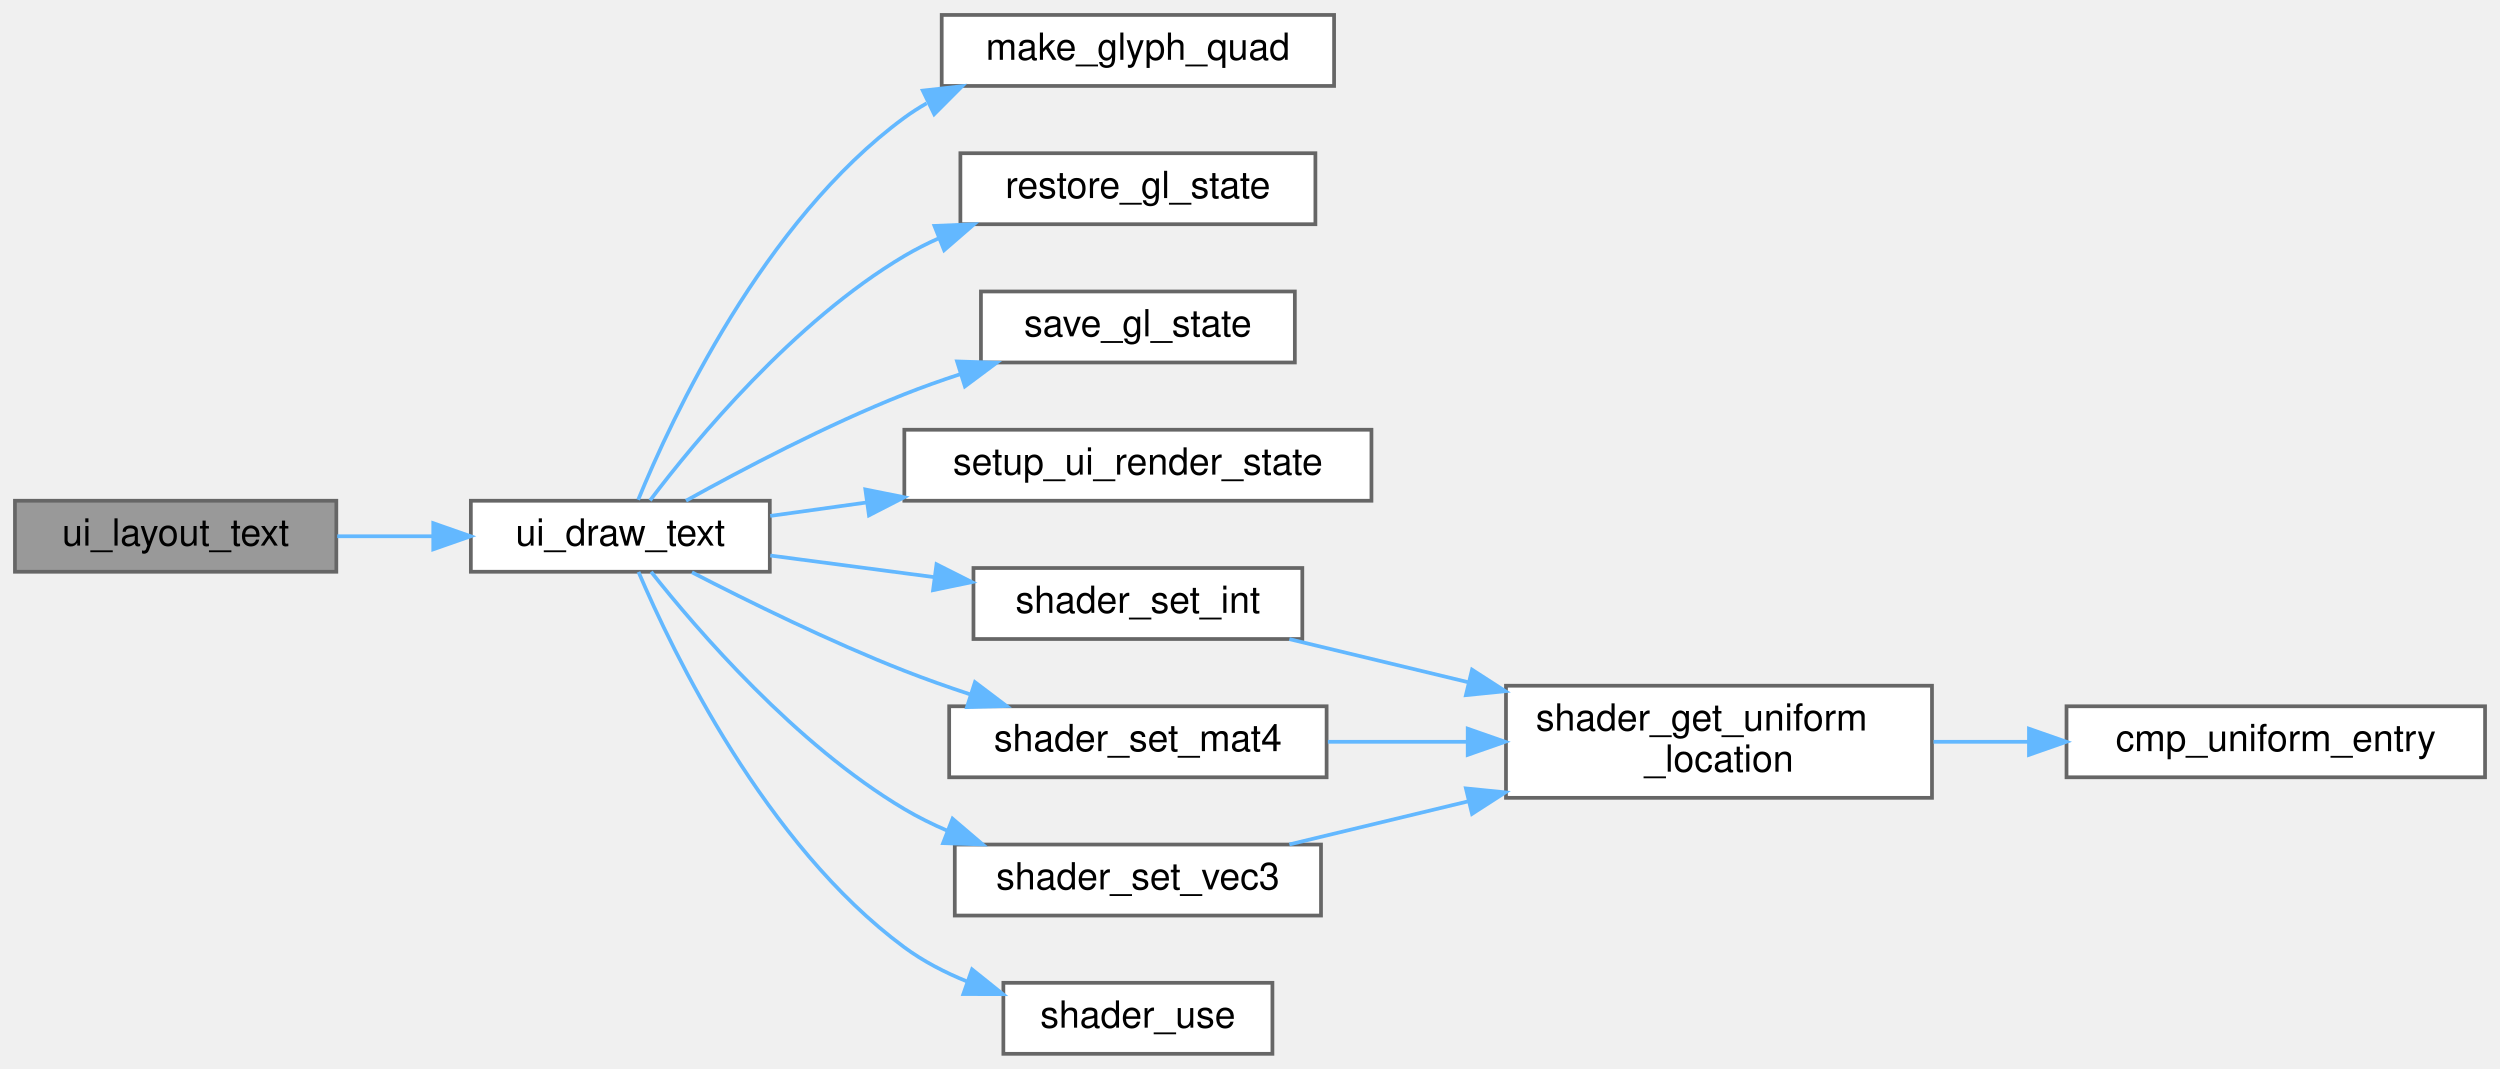
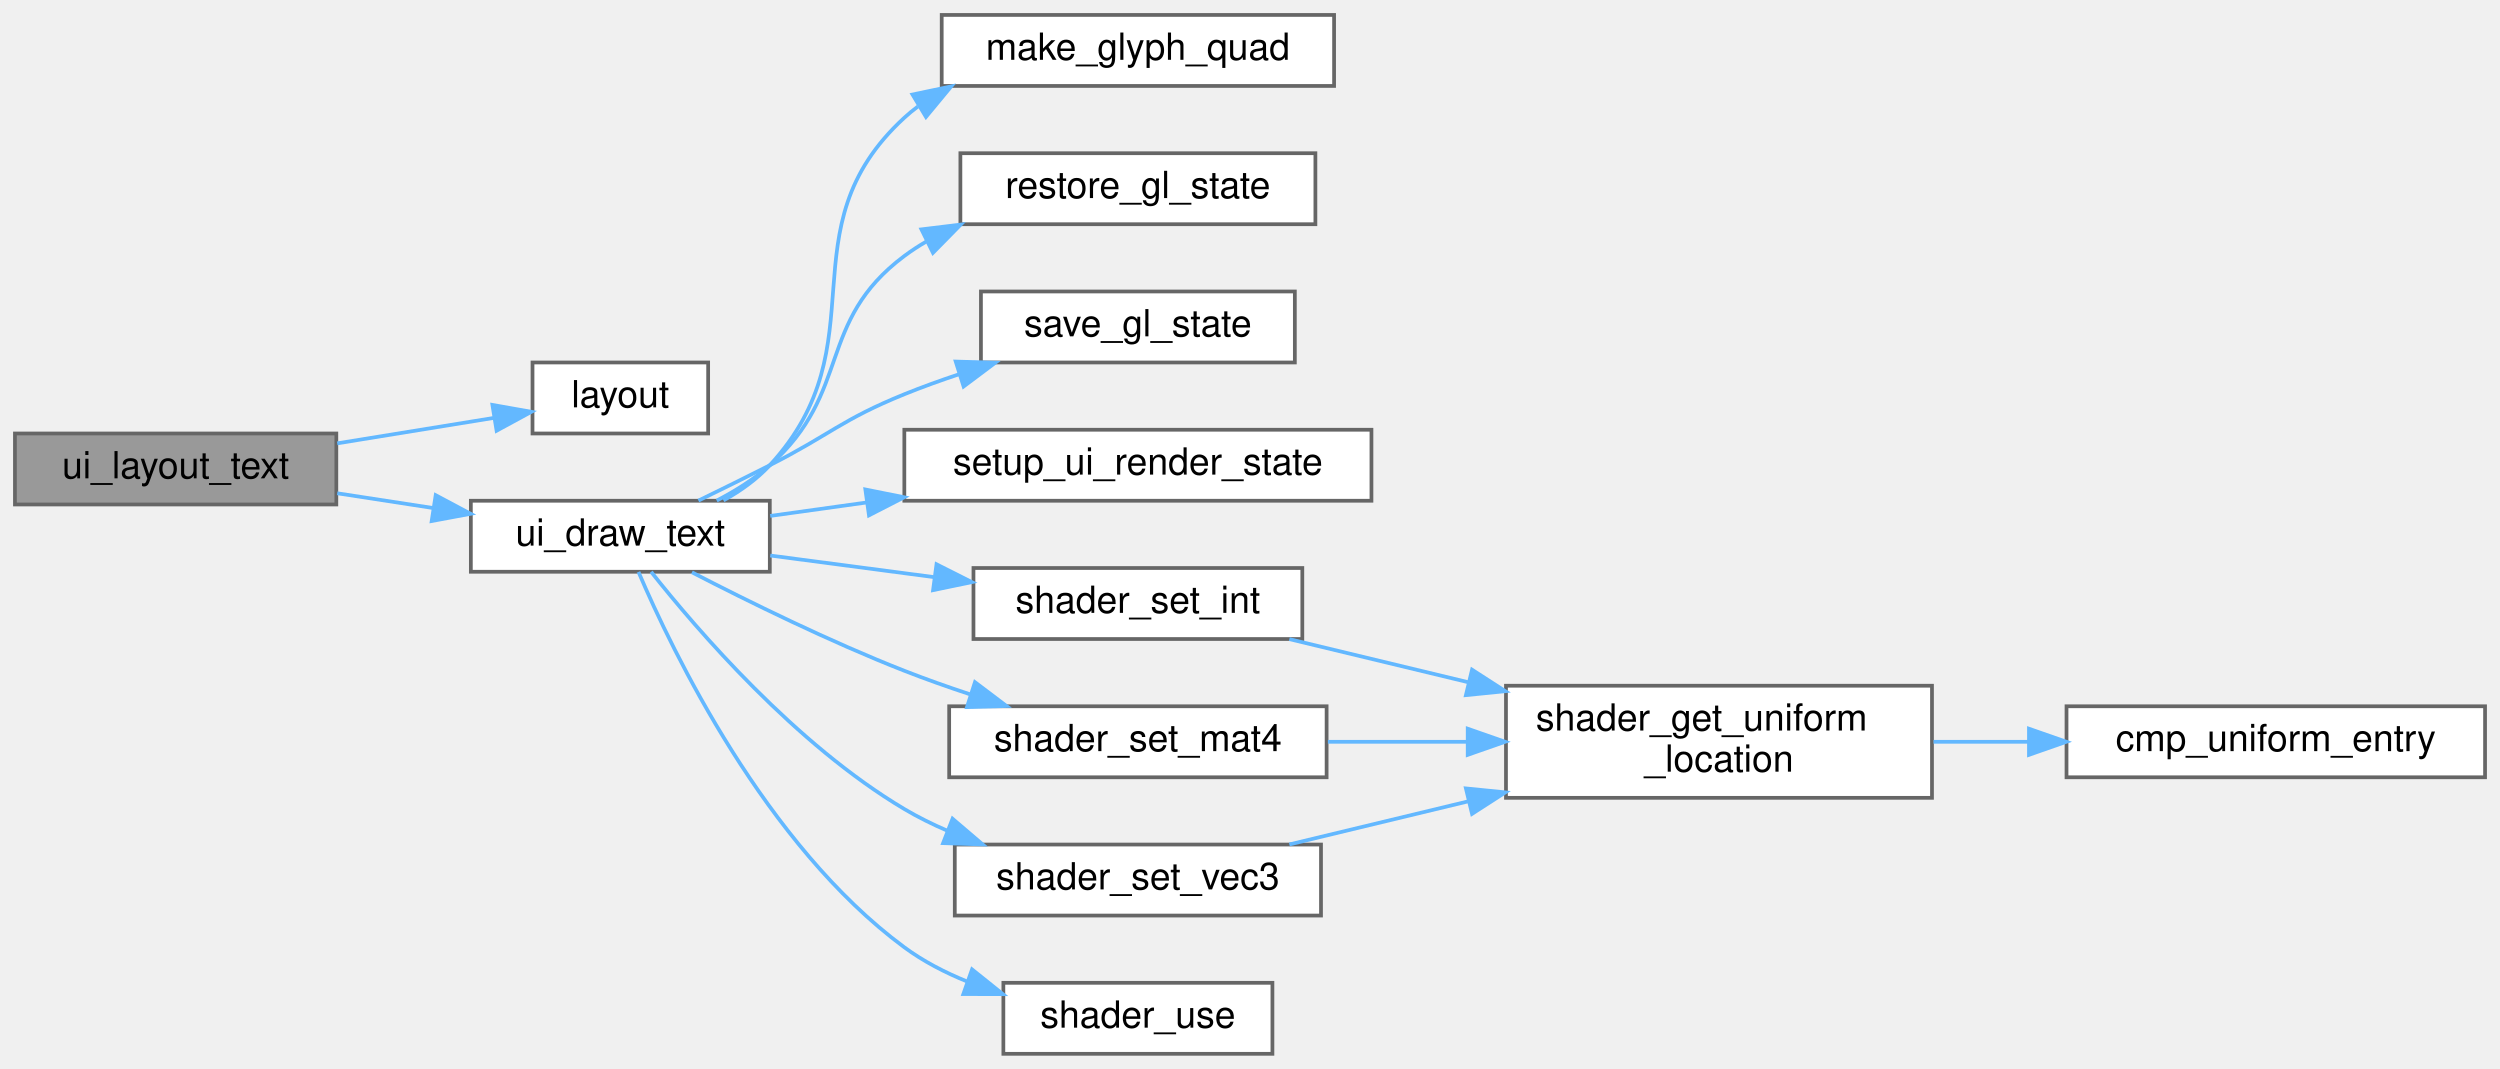
<svg xmlns="http://www.w3.org/2000/svg" xmlns:xlink="http://www.w3.org/1999/xlink" width="669pt" height="286pt" viewBox="0.00 0.00 669.00 286.00">
  <g id="graph0" class="graph" transform="scale(1 1) rotate(0) translate(4 282)">
    <g id="Node000001" class="node">
      <g id="a_Node000001">
        <a xlink:title="Draws text and advances the layout cursor.">
-           <polygon fill="#999999" stroke="#666666" points="86,-148 0,-148 0,-129 86,-129 86,-148" />
-           <text text-anchor="middle" x="43" y="-136" font-family="Helvetica,sans-Serif" font-size="10.00">ui_layout_text</text>
+           <polygon fill="#999999" stroke="#666666" points="86,-166 0,-166 0,-147 86,-147 86,-166" />
+           <text text-anchor="middle" x="43" y="-154" font-family="Helvetica,sans-Serif" font-size="10.00">ui_layout_text</text>
        </a>
      </g>
    </g>
    <g id="Node000002" class="node">
      <g id="a_Node000002">
+         <a xlink:href="background_8frag.html#a06e3867b2ef1f1715391bd55fd702dd5" target="_top" xlink:title=" ">
+           <polygon fill="white" stroke="#666666" points="185.5,-185 138.5,-185 138.5,-166 185.5,-166 185.5,-185" />
+           <text text-anchor="middle" x="162" y="-173" font-family="Helvetica,sans-Serif" font-size="10.00">layout</text>
+         </a>
+       </g>
+     </g>
+     <g id="edge1_Node000001_Node000002" class="edge">
+       <g id="a_edge1_Node000001_Node000002">
+         <a xlink:title=" ">
+           <path fill="none" stroke="#63b8ff" d="M86.24,-163.36C100.08,-165.61 115.24,-168.07 128.27,-170.19" />
+           <polygon fill="#63b8ff" stroke="#63b8ff" points="127.77,-173.65 138.2,-171.8 128.89,-166.74 127.77,-173.65" />
+         </a>
+       </g>
+     </g>
+     <g id="Node000003" class="node">
+       <g id="a_Node000003">
        <a xlink:href="ui_8c.html#aa12b42bbbbca85f3404c48a9534aa7ac" target="_top" xlink:title="Draws a single text string at a specific coordinate.">
          <polygon fill="white" stroke="#666666" points="202,-148 122,-148 122,-129 202,-129 202,-148" />
          <text text-anchor="middle" x="162" y="-136" font-family="Helvetica,sans-Serif" font-size="10.00">ui_draw_text</text>
        </a>
      </g>
    </g>
-     <g id="edge1_Node000001_Node000002" class="edge">
-       <g id="a_edge1_Node000001_Node000002">
-         <a xlink:title=" ">
-           <path fill="none" stroke="#63b8ff" d="M86.24,-138.5C94.52,-138.5 103.28,-138.5 111.77,-138.5" />
-           <polygon fill="#63b8ff" stroke="#63b8ff" points="111.94,-142 121.94,-138.5 111.94,-135 111.94,-142" />
-         </a>
-       </g>
-     </g>
-     <g id="Node000003" class="node">
-       <g id="a_Node000003">
+     <g id="edge2_Node000001_Node000003" class="edge">
+       <g id="a_edge2_Node000001_Node000003">
+         <a xlink:title=" ">
+           <path fill="none" stroke="#63b8ff" d="M86.24,-150C94.61,-148.71 103.47,-147.35 112.05,-146.03" />
+           <polygon fill="#63b8ff" stroke="#63b8ff" points="112.59,-149.49 121.94,-144.51 111.52,-142.57 112.59,-149.49" />
+         </a>
+       </g>
+     </g>
+     <g id="Node000004" class="node">
+       <g id="a_Node000004">
        <a xlink:href="ui_8c.html#a8d8220e7d7899791fe745aec49f72e6d" target="_top" xlink:title=" ">
          <polygon fill="white" stroke="#666666" points="353,-278 248,-278 248,-259 353,-259 353,-278" />
          <text text-anchor="middle" x="300.5" y="-266" font-family="Helvetica,sans-Serif" font-size="10.00">make_glyph_quad</text>
        </a>
      </g>
    </g>
-     <g id="edge2_Node000002_Node000003" class="edge">
-       <g id="a_edge2_Node000002_Node000003">
-         <a xlink:title=" ">
-           <path fill="none" stroke="#63b8ff" d="M166.78,-148.26C175.71,-170.03 200.26,-222.82 238,-250.5 239.9,-251.89 241.9,-253.17 243.97,-254.36" />
-           <polygon fill="#63b8ff" stroke="#63b8ff" points="242.94,-257.75 253.47,-258.94 245.99,-251.44 242.94,-257.75" />
-         </a>
-       </g>
-     </g>
-     <g id="Node000004" class="node">
-       <g id="a_Node000004">
+     <g id="edge3_Node000003_Node000004" class="edge">
+       <g id="a_edge3_Node000003_Node000004">
+         <a xlink:title=" ">
+           <path fill="none" stroke="#63b8ff" d="M189.6,-148.09C194.16,-150.62 198.53,-153.73 202,-157.5 232,-190.13 205.36,-220.51 238,-250.5 239.15,-251.56 240.36,-252.55 241.62,-253.49" />
+           <polygon fill="#63b8ff" stroke="#63b8ff" points="240.18,-256.71 250.55,-258.88 243.79,-250.71 240.18,-256.71" />
+         </a>
+       </g>
+     </g>
+     <g id="Node000005" class="node">
+       <g id="a_Node000005">
        <a xlink:href="ui_8c.html#a3c924c9b9fc2b783756213d65e6d28d8" target="_top" xlink:title=" ">
          <polygon fill="white" stroke="#666666" points="348,-241 253,-241 253,-222 348,-222 348,-241" />
          <text text-anchor="middle" x="300.5" y="-229" font-family="Helvetica,sans-Serif" font-size="10.00">restore_gl_state</text>
        </a>
      </g>
    </g>
-     <g id="edge3_Node000002_Node000004" class="edge">
-       <g id="a_edge3_Node000002_Node000004">
-         <a xlink:title=" ">
-           <path fill="none" stroke="#63b8ff" d="M169.95,-148.08C182.01,-164.02 208.38,-195.94 238,-213.5 240.96,-215.25 244.1,-216.85 247.34,-218.29" />
-           <polygon fill="#63b8ff" stroke="#63b8ff" points="246.06,-221.55 256.65,-221.99 248.65,-215.05 246.06,-221.55" />
-         </a>
-       </g>
-     </g>
-     <g id="Node000005" class="node">
-       <g id="a_Node000005">
+     <g id="edge4_Node000003_Node000005" class="edge">
+       <g id="a_edge4_Node000003_Node000005">
+         <a xlink:title=" ">
+           <path fill="none" stroke="#63b8ff" d="M187.79,-148.04C192.82,-150.65 197.83,-153.8 202,-157.5 224.12,-177.15 214.3,-195.78 238,-213.5 239.85,-214.88 241.8,-216.16 243.82,-217.33" />
+           <polygon fill="#63b8ff" stroke="#63b8ff" points="242.57,-220.62 253.09,-221.9 245.66,-214.34 242.57,-220.62" />
+         </a>
+       </g>
+     </g>
+     <g id="Node000006" class="node">
+       <g id="a_Node000006">
        <a xlink:href="ui_8c.html#a1a81b4728d6451c5090b8190bdfd3b80" target="_top" xlink:title=" ">
          <polygon fill="white" stroke="#666666" points="342.5,-204 258.5,-204 258.5,-185 342.5,-185 342.5,-204" />
          <text text-anchor="middle" x="300.5" y="-192" font-family="Helvetica,sans-Serif" font-size="10.00">save_gl_state</text>
        </a>
      </g>
    </g>
-     <g id="edge4_Node000002_Node000005" class="edge">
-       <g id="a_edge4_Node000002_Node000005">
-         <a xlink:title=" ">
-           <path fill="none" stroke="#63b8ff" d="M179.57,-148.01C194.5,-156.31 217.23,-168.28 238,-176.5 242.79,-178.4 247.86,-180.2 252.95,-181.87" />
-           <polygon fill="#63b8ff" stroke="#63b8ff" points="252.11,-185.28 262.7,-184.93 254.21,-178.6 252.11,-185.28" />
-         </a>
-       </g>
-     </g>
-     <g id="Node000006" class="node">
-       <g id="a_Node000006">
+     <g id="edge5_Node000003_Node000006" class="edge">
+       <g id="a_edge5_Node000003_Node000006">
+         <a xlink:title=" ">
+           <path fill="none" stroke="#63b8ff" d="M182.9,-148.04C189.05,-151.03 195.82,-154.37 202,-157.5 218.13,-165.69 221.23,-169.7 238,-176.5 242.71,-178.41 247.7,-180.21 252.72,-181.88" />
+           <polygon fill="#63b8ff" stroke="#63b8ff" points="251.75,-185.25 262.34,-184.93 253.86,-178.57 251.75,-185.25" />
+         </a>
+       </g>
+     </g>
+     <g id="Node000007" class="node">
+       <g id="a_Node000007">
        <a xlink:href="ui_8c.html#a05f2c5e6678bcb2f958195dcab774062" target="_top" xlink:title=" ">
          <polygon fill="white" stroke="#666666" points="363,-167 238,-167 238,-148 363,-148 363,-167" />
          <text text-anchor="middle" x="300.5" y="-155" font-family="Helvetica,sans-Serif" font-size="10.00">setup_ui_render_state</text>
        </a>
      </g>
    </g>
-     <g id="edge5_Node000002_Node000006" class="edge">
-       <g id="a_edge5_Node000002_Node000006">
+     <g id="edge6_Node000003_Node000007" class="edge">
+       <g id="a_edge6_Node000003_Node000007">
        <a xlink:title=" ">
          <path fill="none" stroke="#63b8ff" d="M202.12,-143.94C210.24,-145.08 219.05,-146.3 227.93,-147.54" />
          <polygon fill="#63b8ff" stroke="#63b8ff" points="227.57,-151.02 237.96,-148.93 228.54,-144.09 227.57,-151.02" />
        </a>
      </g>
    </g>
-     <g id="Node000007" class="node">
-       <g id="a_Node000007">
+     <g id="Node000008" class="node">
+       <g id="a_Node000008">
        <a xlink:href="shader_8c.html#a461b117efc5c86ee8eabf8f80789ec32" target="_top" xlink:title=" ">
          <polygon fill="white" stroke="#666666" points="344.5,-130 256.5,-130 256.5,-111 344.5,-111 344.5,-130" />
          <text text-anchor="middle" x="300.5" y="-118" font-family="Helvetica,sans-Serif" font-size="10.00">shader_set_int</text>
        </a>
      </g>
    </g>
-     <g id="edge6_Node000002_Node000007" class="edge">
-       <g id="a_edge6_Node000002_Node000007">
+     <g id="edge7_Node000003_Node000008" class="edge">
+       <g id="a_edge7_Node000003_Node000008">
        <a xlink:title=" ">
          <path fill="none" stroke="#63b8ff" d="M202.12,-133.34C215.81,-131.54 231.44,-129.48 246.1,-127.54" />
          <polygon fill="#63b8ff" stroke="#63b8ff" points="246.61,-131 256.07,-126.23 245.69,-124.07 246.61,-131" />
        </a>
      </g>
    </g>
-     <g id="Node000010" class="node">
-       <g id="a_Node000010">
+     <g id="Node000011" class="node">
+       <g id="a_Node000011">
        <a xlink:href="shader_8c.html#a8067eb11f7d8c682b855b9f019e20f69" target="_top" xlink:title=" ">
          <polygon fill="white" stroke="#666666" points="351,-93 250,-93 250,-74 351,-74 351,-93" />
          <text text-anchor="middle" x="300.5" y="-81" font-family="Helvetica,sans-Serif" font-size="10.00">shader_set_mat4</text>
        </a>
      </g>
    </g>
-     <g id="edge9_Node000002_Node000010" class="edge">
-       <g id="a_edge9_Node000002_Node000010">
+     <g id="edge10_Node000003_Node000011" class="edge">
+       <g id="a_edge10_Node000003_Node000011">
        <a xlink:title=" ">
          <path fill="none" stroke="#63b8ff" d="M181.16,-128.85C196.14,-121.11 218.1,-110.3 238,-102.5 243.6,-100.31 249.56,-98.19 255.49,-96.23" />
          <polygon fill="#63b8ff" stroke="#63b8ff" points="256.9,-99.45 265.35,-93.07 254.76,-92.78 256.9,-99.45" />
        </a>
      </g>
    </g>
-     <g id="Node000011" class="node">
-       <g id="a_Node000011">
+     <g id="Node000012" class="node">
+       <g id="a_Node000012">
        <a xlink:href="shader_8c.html#a7034c467af5884ca4950b6957eb84ff2" target="_top" xlink:title=" ">
          <polygon fill="white" stroke="#666666" points="349.5,-56 251.5,-56 251.5,-37 349.5,-37 349.5,-56" />
          <text text-anchor="middle" x="300.5" y="-44" font-family="Helvetica,sans-Serif" font-size="10.00">shader_set_vec3</text>
        </a>
      </g>
    </g>
-     <g id="edge11_Node000002_Node000011" class="edge">
-       <g id="a_edge11_Node000002_Node000011">
+     <g id="edge12_Node000003_Node000012" class="edge">
+       <g id="a_edge12_Node000003_Node000012">
        <a xlink:title=" ">
          <path fill="none" stroke="#63b8ff" d="M170.24,-128.98C182.52,-113.47 208.94,-82.75 238,-65.5 241.62,-63.35 245.51,-61.42 249.51,-59.7" />
          <polygon fill="#63b8ff" stroke="#63b8ff" points="250.9,-62.91 258.96,-56.03 248.37,-56.38 250.9,-62.91" />
        </a>
      </g>
    </g>
-     <g id="Node000012" class="node">
-       <g id="a_Node000012">
+     <g id="Node000013" class="node">
+       <g id="a_Node000013">
        <a xlink:href="shader_8c.html#ad80a771bc794ef6b652f13449129b645" target="_top" xlink:title="Activates the program for subsequent draw calls (glUseProgram).">
          <polygon fill="white" stroke="#666666" points="336.5,-19 264.5,-19 264.5,0 336.5,0 336.5,-19" />
          <text text-anchor="middle" x="300.5" y="-7" font-family="Helvetica,sans-Serif" font-size="10.00">shader_use</text>
        </a>
      </g>
    </g>
-     <g id="edge13_Node000002_Node000012" class="edge">
-       <g id="a_edge13_Node000002_Node000012">
+     <g id="edge14_Node000003_Node000013" class="edge">
+       <g id="a_edge14_Node000003_Node000013">
        <a xlink:title=" ">
          <path fill="none" stroke="#63b8ff" d="M166.86,-128.95C175.95,-107.65 200.81,-55.96 238,-28.5 243.07,-24.75 248.9,-21.74 254.9,-19.31" />
          <polygon fill="#63b8ff" stroke="#63b8ff" points="256.12,-22.59 264.39,-15.96 253.79,-15.99 256.12,-22.59" />
        </a>
      </g>
    </g>
-     <g id="Node000008" class="node">
-       <g id="a_Node000008">
+     <g id="Node000009" class="node">
+       <g id="a_Node000009">
        <a xlink:href="shader_8c.html#a82b9361a8e17eeb1635a867b925a1b6c" target="_top" xlink:title="Retrieves a uniform location via binary search on the cache.">
          <polygon fill="white" stroke="#666666" points="513,-98.5 399,-98.5 399,-68.5 513,-68.5 513,-98.5" />
          <text text-anchor="start" x="407" y="-86.5" font-family="Helvetica,sans-Serif" font-size="10.00">shader_get_uniform</text>
          <text text-anchor="middle" x="456" y="-75.5" font-family="Helvetica,sans-Serif" font-size="10.00">_location</text>
        </a>
      </g>
    </g>
-     <g id="edge7_Node000007_Node000008" class="edge">
-       <g id="a_edge7_Node000007_Node000008">
+     <g id="edge8_Node000008_Node000009" class="edge">
+       <g id="a_edge8_Node000008_Node000009">
        <a xlink:title=" ">
          <path fill="none" stroke="#63b8ff" d="M341.03,-110.97C355.6,-107.46 372.52,-103.38 388.8,-99.46" />
          <polygon fill="#63b8ff" stroke="#63b8ff" points="389.92,-102.79 398.83,-97.04 388.28,-95.98 389.92,-102.79" />
        </a>
      </g>
    </g>
-     <g id="Node000009" class="node">
-       <g id="a_Node000009">
+     <g id="Node000010" class="node">
+       <g id="a_Node000010">
        <a xlink:href="shader_8c.html#a377953af1b2ffd8ad74148f72f2bdc8d" target="_top" xlink:title=" ">
          <polygon fill="white" stroke="#666666" points="661,-93 549,-93 549,-74 661,-74 661,-93" />
          <text text-anchor="middle" x="605" y="-81" font-family="Helvetica,sans-Serif" font-size="10.00">cmp_uniform_entry</text>
        </a>
      </g>
    </g>
-     <g id="edge8_Node000008_Node000009" class="edge">
-       <g id="a_edge8_Node000008_Node000009">
+     <g id="edge9_Node000009_Node000010" class="edge">
+       <g id="a_edge9_Node000009_Node000010">
        <a xlink:title=" ">
          <path fill="none" stroke="#63b8ff" d="M513.41,-83.5C521.7,-83.5 530.3,-83.5 538.75,-83.5" />
          <polygon fill="#63b8ff" stroke="#63b8ff" points="538.95,-87 548.95,-83.5 538.95,-80 538.95,-87" />
        </a>
      </g>
    </g>
-     <g id="edge10_Node000010_Node000008" class="edge">
-       <g id="a_edge10_Node000010_Node000008">
+     <g id="edge11_Node000011_Node000009" class="edge">
+       <g id="a_edge11_Node000011_Node000009">
        <a xlink:title=" ">
          <path fill="none" stroke="#63b8ff" d="M351.34,-83.5C363.17,-83.5 375.98,-83.5 388.42,-83.5" />
          <polygon fill="#63b8ff" stroke="#63b8ff" points="388.76,-87 398.76,-83.5 388.76,-80 388.76,-87" />
        </a>
      </g>
    </g>
-     <g id="edge12_Node000011_Node000008" class="edge">
-       <g id="a_edge12_Node000011_Node000008">
+     <g id="edge13_Node000012_Node000009" class="edge">
+       <g id="a_edge13_Node000012_Node000009">
        <a xlink:title=" ">
          <path fill="none" stroke="#63b8ff" d="M341.03,-56.03C355.6,-59.54 372.52,-63.62 388.8,-67.54" />
          <polygon fill="#63b8ff" stroke="#63b8ff" points="388.28,-71.02 398.83,-69.96 389.92,-64.21 388.28,-71.02" />
        </a>
      </g>
    </g>
  </g>
</svg>
